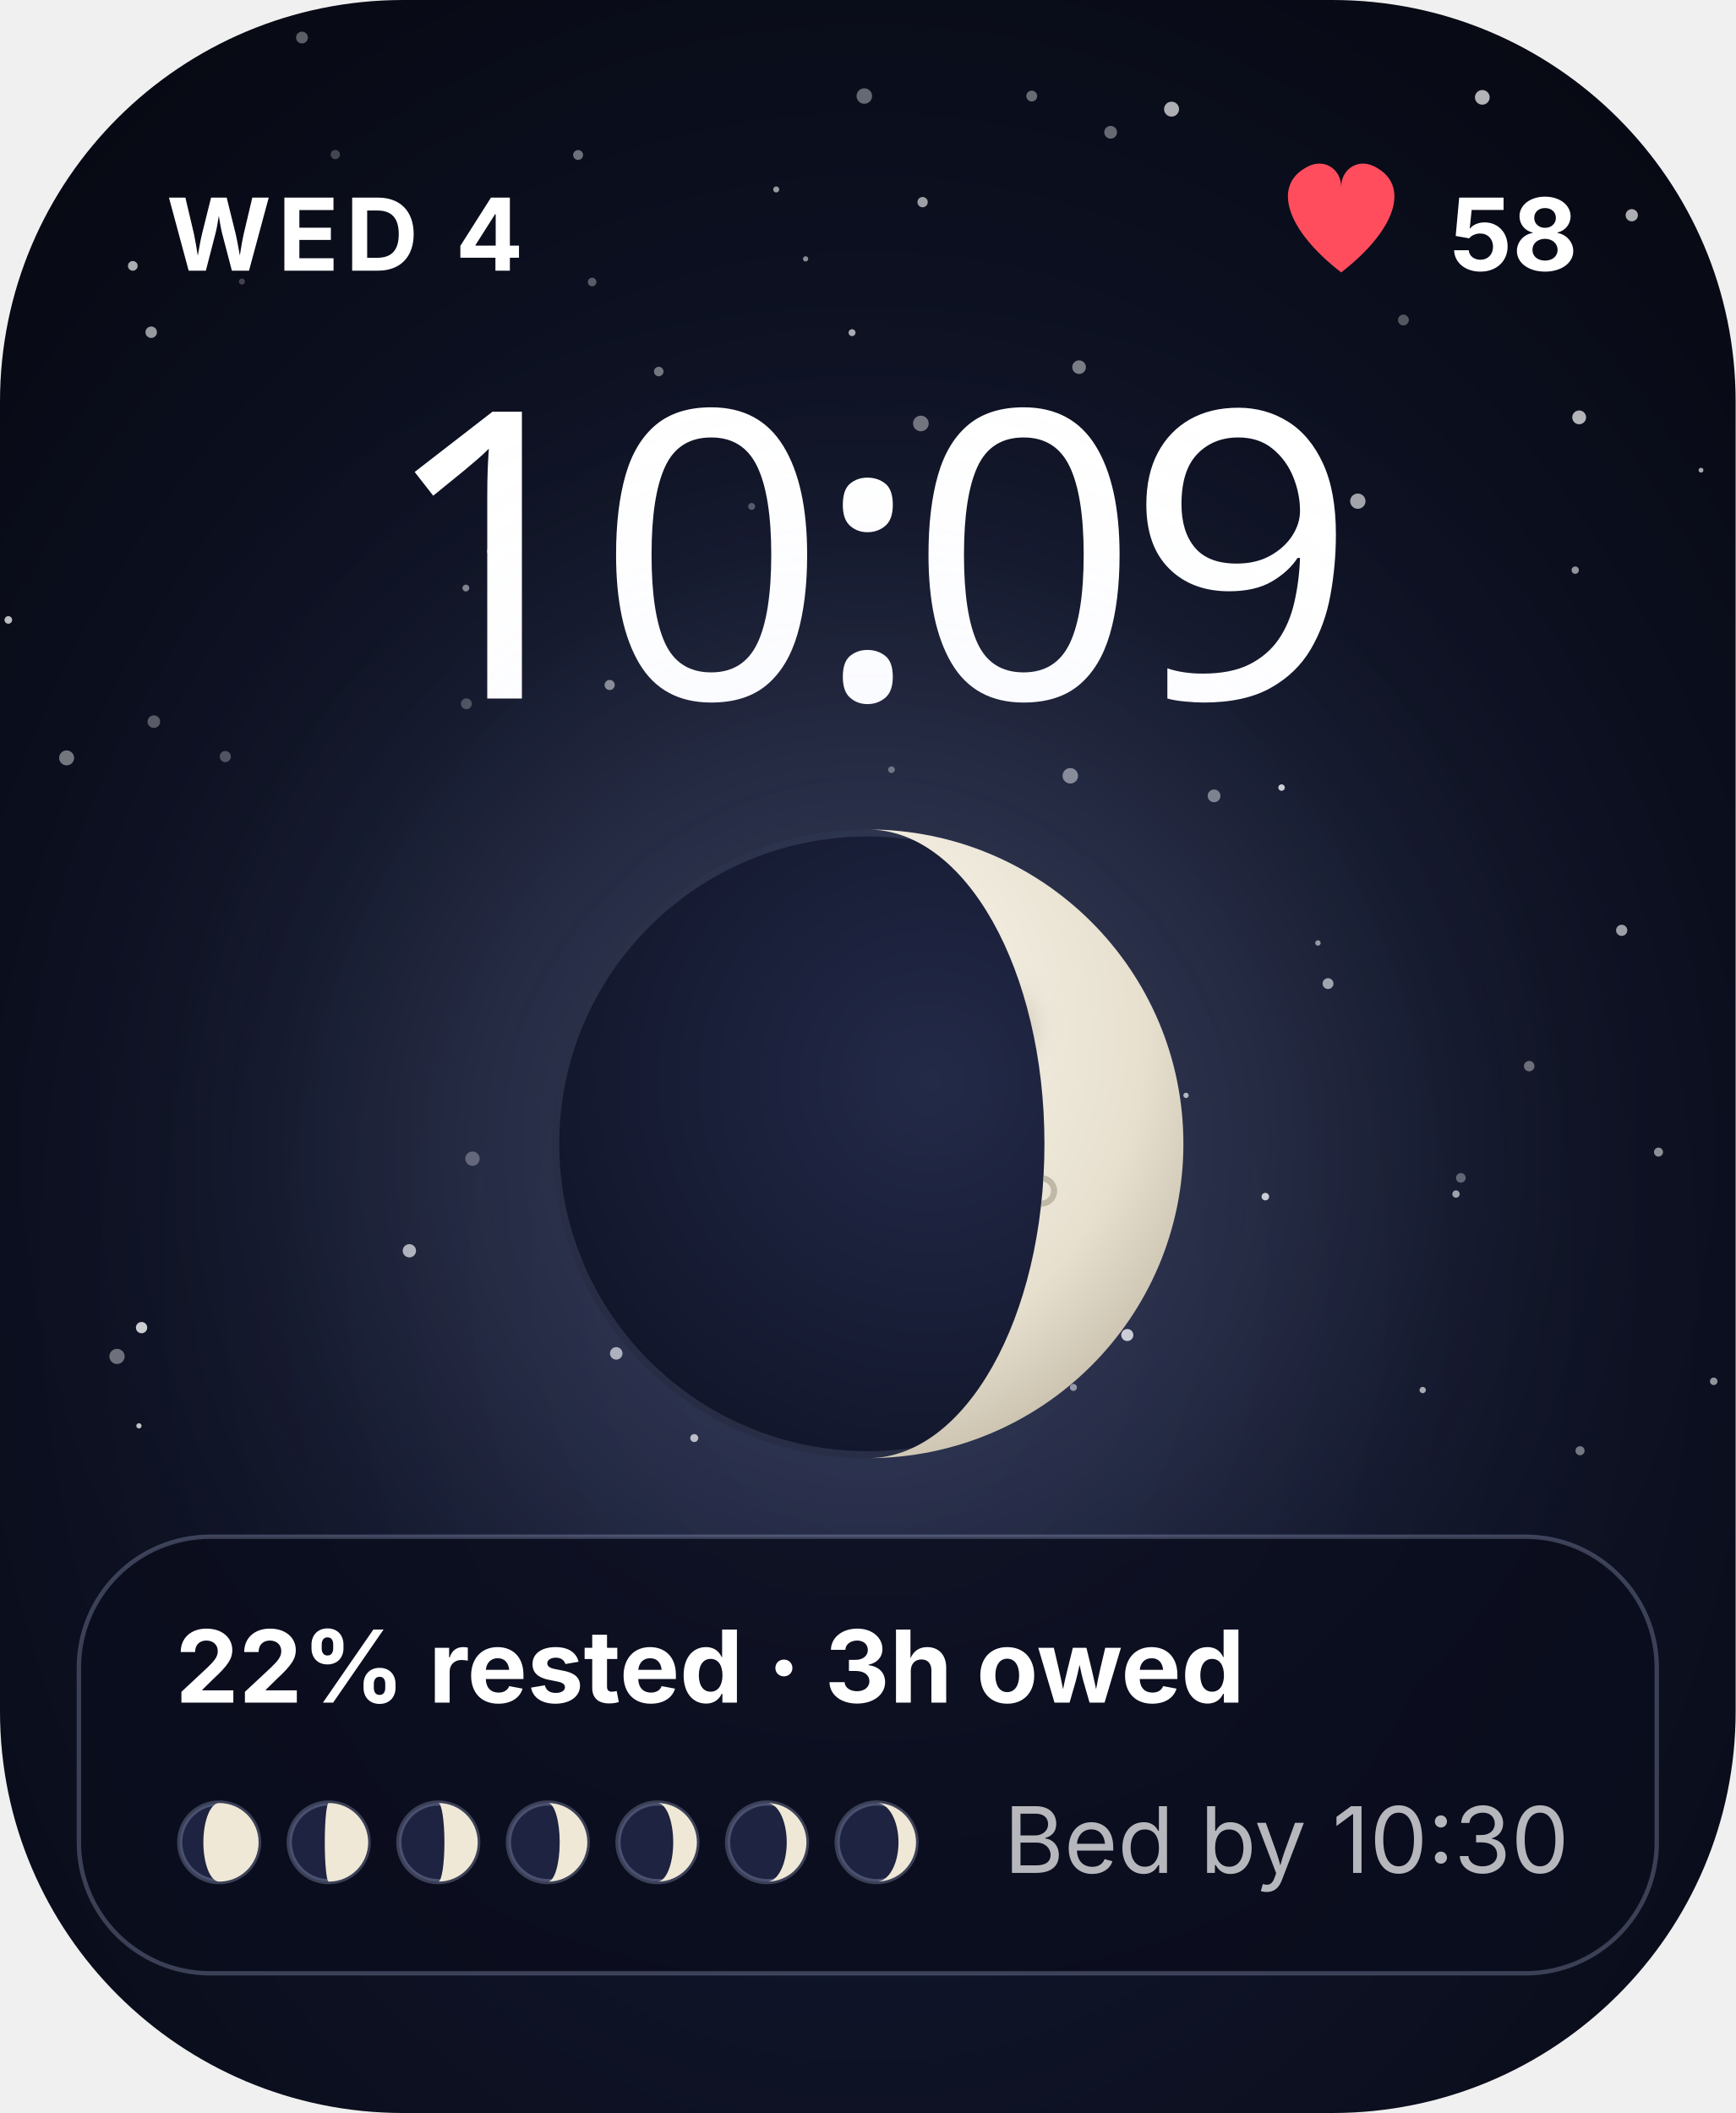
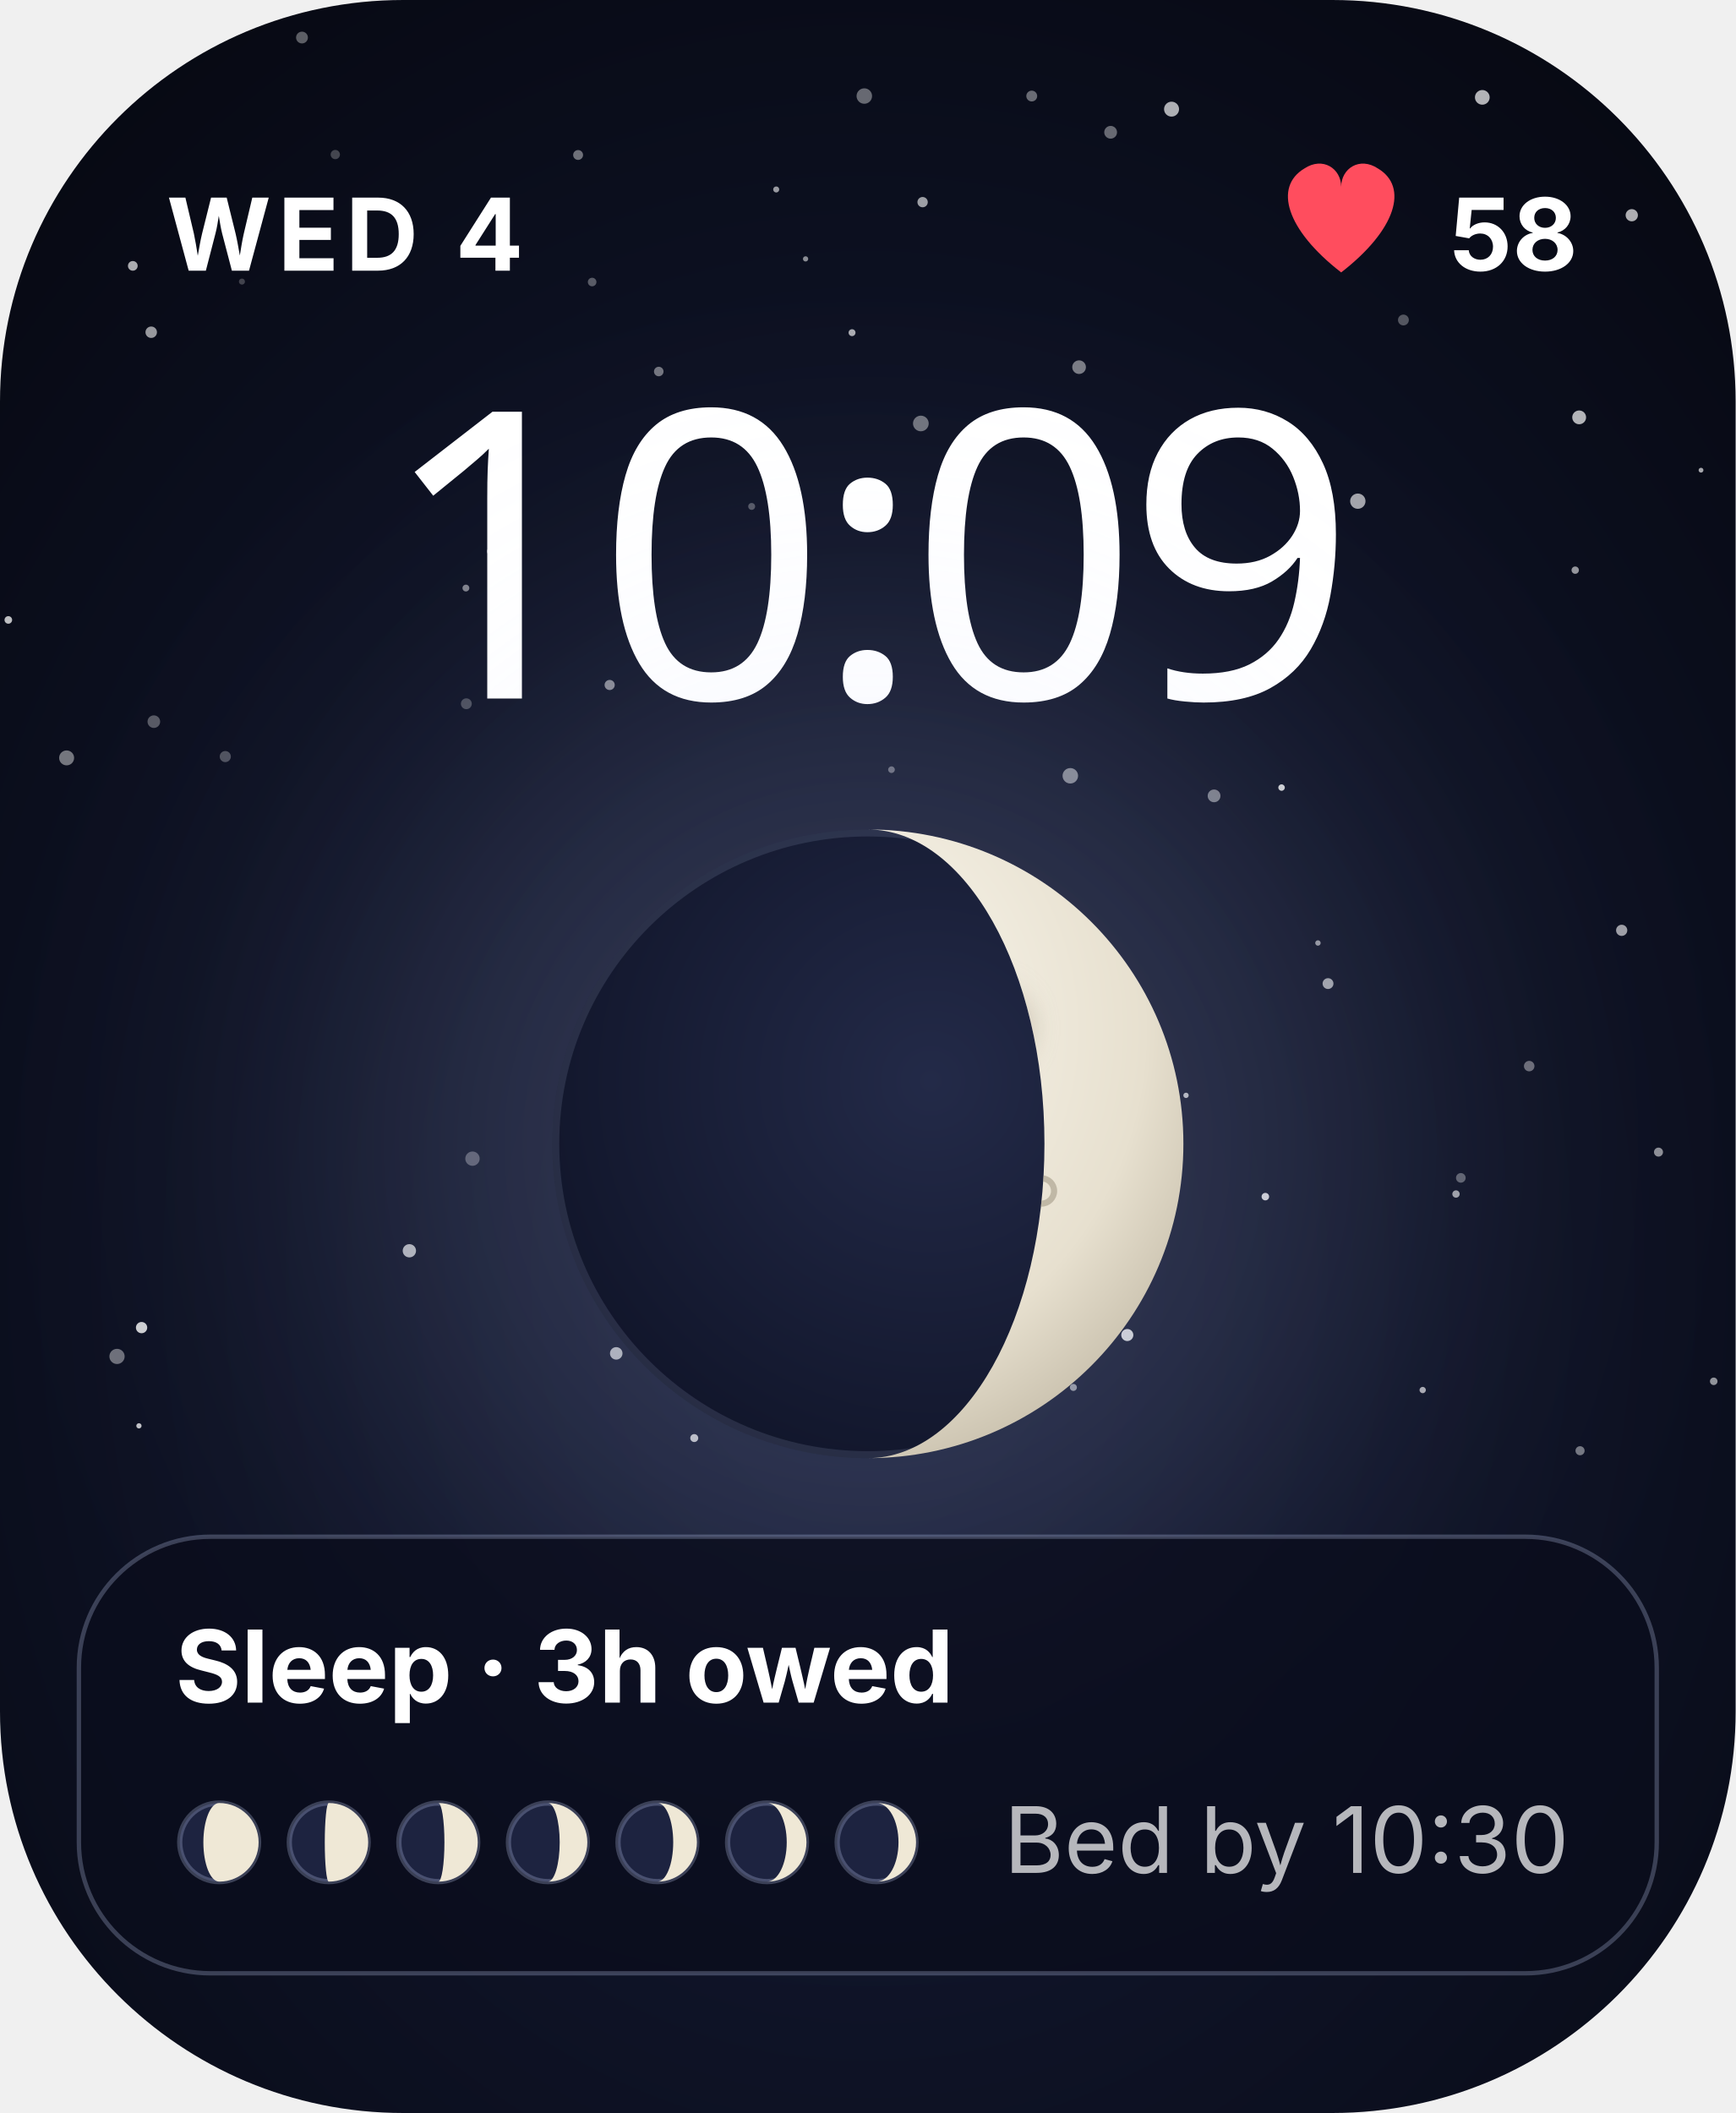
<svg xmlns="http://www.w3.org/2000/svg" width="368" height="448" preserveAspectRatio="none" viewBox="0 0 396 484">
  <defs>
    <clipPath id="restmoonaltc">
      <rect width="396" height="484" rx="92" />
    </clipPath>
    <filter id="restmoonaltb" x="-60%" y="-60%" width="220%" height="220%">
      <feGaussianBlur stdDeviation="40" />
    </filter>
    <filter id="restmoonalts" x="-60%" y="-60%" width="220%" height="220%">
      <feGaussianBlur stdDeviation="6" />
    </filter>
  </defs>
  <g clip-path="url(#restmoonaltc)">
    <defs>
      <radialGradient id="restmoonaltbg" cx=".5" cy=".6" r=".85">
        <stop offset="0" stop-color="#161d3a" />
        <stop offset="1" stop-color="#04050b" />
      </radialGradient>
    </defs>
    <rect width="396" height="484" fill="url(#restmoonaltbg)" />
    <circle cx="309.8" cy="114.8" r="1.75" fill="#fff" opacity="0.62" />
    <circle cx="338.2" cy="22.3" r="1.68" fill="#fff" opacity="0.69" />
    <circle cx="253.4" cy="30.3" r="1.46" fill="#fff" opacity="0.38" />
    <circle cx="31.7" cy="326.6" r="0.60" fill="#fff" opacity="0.75" />
    <circle cx="197.2" cy="22.0" r="1.77" fill="#fff" opacity="0.38" />
    <circle cx="320.2" cy="73.3" r="1.24" fill="#fff" opacity="0.30" />
    <circle cx="292.4" cy="180.4" r="0.74" fill="#fff" opacity="0.79" />
    <circle cx="35.1" cy="165.3" r="1.44" fill="#fff" opacity="0.31" />
    <circle cx="171.5" cy="116.0" r="0.79" fill="#fff" opacity="0.29" />
    <circle cx="390.1" cy="32.5" r="0.74" fill="#fff" opacity="0.62" />
    <circle cx="359.4" cy="130.6" r="0.84" fill="#fff" opacity="0.56" />
    <circle cx="190.7" cy="313.6" r="0.59" fill="#fff" opacity="0.61" />
    <circle cx="139.1" cy="156.9" r="1.16" fill="#fff" opacity="0.49" />
    <circle cx="194.4" cy="76.2" r="0.79" fill="#fff" opacity="0.65" />
    <circle cx="30.3" cy="60.9" r="1.11" fill="#fff" opacity="0.66" />
    <circle cx="360.5" cy="332.3" r="1.04" fill="#fff" opacity="0.43" />
    <circle cx="116.3" cy="114.3" r="0.50" fill="#fff" opacity="0.41" />
    <circle cx="135.1" cy="64.6" r="0.98" fill="#fff" opacity="0.32" />
    <circle cx="244.2" cy="177.7" r="1.77" fill="#fff" opacity="0.47" />
    <circle cx="235.4" cy="22.0" r="1.24" fill="#fff" opacity="0.39" />
    <circle cx="203.4" cy="176.3" r="0.76" fill="#fff" opacity="0.36" />
    <circle cx="112.2" cy="126.3" r="1.07" fill="#fff" opacity="0.62" />
    <circle cx="372.3" cy="49.3" r="1.40" fill="#fff" opacity="0.67" />
    <circle cx="378.4" cy="263.9" r="1.03" fill="#fff" opacity="0.53" />
    <circle cx="55.2" cy="64.5" r="0.69" fill="#fff" opacity="0.23" />
    <circle cx="277.0" cy="182.3" r="1.46" fill="#fff" opacity="0.44" />
    <circle cx="32.3" cy="304.1" r="1.29" fill="#fff" opacity="0.79" />
    <circle cx="391.0" cy="316.4" r="0.86" fill="#fff" opacity="0.55" />
    <circle cx="210.5" cy="46.3" r="1.18" fill="#fff" opacity="0.60" />
    <circle cx="158.4" cy="329.4" r="0.91" fill="#fff" opacity="0.70" />
    <circle cx="236.6" cy="249.8" r="1.07" fill="#fff" opacity="0.74" />
    <circle cx="177.1" cy="43.4" r="0.69" fill="#fff" opacity="0.58" />
    <circle cx="183.8" cy="59.3" r="0.60" fill="#fff" opacity="0.52" />
    <circle cx="1.9" cy="142.0" r="0.87" fill="#fff" opacity="0.73" />
    <circle cx="288.7" cy="274.1" r="0.86" fill="#fff" opacity="0.78" />
    <circle cx="131.9" cy="35.5" r="1.13" fill="#fff" opacity="0.41" />
    <circle cx="93.4" cy="286.5" r="1.52" fill="#fff" opacity="0.66" />
    <circle cx="324.6" cy="318.4" r="0.72" fill="#fff" opacity="0.63" />
    <circle cx="388.1" cy="107.7" r="0.55" fill="#fff" opacity="0.64" />
    <circle cx="106.4" cy="161.2" r="1.24" fill="#fff" opacity="0.25" />
    <circle cx="34.5" cy="76.1" r="1.31" fill="#fff" opacity="0.58" />
    <circle cx="210.1" cy="97.0" r="1.79" fill="#fff" opacity="0.41" />
    <circle cx="150.3" cy="85.1" r="1.09" fill="#fff" opacity="0.42" />
    <circle cx="270.6" cy="250.9" r="0.61" fill="#fff" opacity="0.67" />
    <circle cx="303.0" cy="225.3" r="1.24" fill="#fff" opacity="0.59" />
    <circle cx="246.2" cy="84.1" r="1.56" fill="#fff" opacity="0.45" />
    <circle cx="243.1" cy="267.4" r="1.68" fill="#fff" opacity="0.70" />
    <circle cx="51.4" cy="173.3" r="1.27" fill="#fff" opacity="0.28" />
    <circle cx="181.5" cy="211.6" r="0.89" fill="#fff" opacity="0.39" />
    <circle cx="230.4" cy="246.1" r="0.91" fill="#fff" opacity="0.45" />
    <circle cx="68.9" cy="8.6" r="1.35" fill="#fff" opacity="0.34" />
    <circle cx="107.8" cy="265.4" r="1.64" fill="#fff" opacity="0.30" />
    <circle cx="370.0" cy="213.1" r="1.28" fill="#fff" opacity="0.60" />
    <circle cx="244.9" cy="317.8" r="0.80" fill="#fff" opacity="0.52" />
    <circle cx="262.4" cy="283.8" r="0.81" fill="#fff" opacity="0.78" />
    <circle cx="333.3" cy="269.8" r="1.10" fill="#fff" opacity="0.33" />
    <circle cx="141.1" cy="245.5" r="1.19" fill="#fff" opacity="0.64" />
    <circle cx="332.2" cy="273.5" r="0.84" fill="#fff" opacity="0.59" />
    <circle cx="181.7" cy="194.5" r="1.43" fill="#fff" opacity="0.62" />
    <circle cx="106.3" cy="134.7" r="0.78" fill="#fff" opacity="0.47" />
    <circle cx="233.2" cy="215.1" r="1.23" fill="#fff" opacity="0.63" />
    <circle cx="15.2" cy="173.6" r="1.71" fill="#fff" opacity="0.43" />
    <circle cx="140.6" cy="310.0" r="1.43" fill="#fff" opacity="0.64" />
    <circle cx="348.9" cy="244.2" r="1.20" fill="#fff" opacity="0.38" />
    <circle cx="76.5" cy="35.4" r="1.06" fill="#fff" opacity="0.24" />
    <circle cx="360.3" cy="95.6" r="1.58" fill="#fff" opacity="0.69" />
    <circle cx="257.2" cy="305.8" r="1.38" fill="#fff" opacity="0.78" />
    <circle cx="300.7" cy="216.0" r="0.62" fill="#fff" opacity="0.54" />
    <circle cx="26.7" cy="310.7" r="1.74" fill="#fff" opacity="0.40" />
    <circle cx="267.3" cy="25.0" r="1.71" fill="#fff" opacity="0.67" />
    <text x="38" y="62" text-anchor="start" font-family="Inter" font-size="23" font-weight="700" fill="#fff" letter-spacing="1.5">WED 4</text>
    <path transform="translate(306 54) scale(1.4)" fill="#ff4d5e" d="M0 6 C -9 -1 -11 -8 -6 -11 C -3 -13 0 -11 0 -8 C 0 -11 3 -13 6 -11 C 11 -8 9 -1 0 6Z" />
    <text x="360" y="62" text-anchor="end" font-family="Inter" font-size="23" font-weight="700" fill="#fff">58</text>
    <text x="198" y="160" text-anchor="middle" font-family="Inter Tight" font-size="92" font-weight="300" fill="#fff" letter-spacing="-3">10:09</text>
    <defs>
      <radialGradient id="restmoonaltm" cx=".38" cy=".32" r=".8">
        <stop offset="0" stop-color="#fffdf6" />
        <stop offset=".7" stop-color="#e7e0cf" />
        <stop offset="1" stop-color="#bfb6a2" />
      </radialGradient>
      <radialGradient id="restmoonaltdk" cx=".6" cy=".4" r=".8">
        <stop offset="0" stop-color="#232a48" />
        <stop offset="1" stop-color="#0d1124" />
      </radialGradient>
      <clipPath id="restmoonaltlit">
        <path d="M198 190 A 72 72 0 0 1 198 334 A 40.3 72 0 0 0 198 190 Z" />
      </clipPath>
      <filter id="restmoonaltmb" x="-20%" y="-20%" width="140%" height="140%">
        <feGaussianBlur stdDeviation="3" />
      </filter>
    </defs>
    <circle cx="198" cy="262" r="118" fill="#cfd8ff" opacity="0.15" filter="url(#restmoonaltb)" />
    <circle cx="198" cy="262" r="72" fill="url(#restmoonaltdk)" />
    <circle cx="198" cy="262" r="71.2" fill="none" stroke="#cfd8ff" stroke-opacity=".12" stroke-width="1.6" />
    <g clip-path="url(#restmoonaltlit)">
      <circle cx="198" cy="262" r="72" fill="url(#restmoonaltm)" />
      <ellipse cx="177.8" cy="247.6" rx="24.5" ry="15.8" transform="rotate(-20 177.8 247.6)" fill="#a89f8b" opacity=".38" filter="url(#restmoonaltmb)" />
      <ellipse cx="211.0" cy="265.6" rx="21.6" ry="14.4" transform="rotate(30 211.0 265.6)" fill="#a89f8b" opacity=".38" filter="url(#restmoonaltmb)" />
      <ellipse cx="194.4" cy="292.2" rx="15.8" ry="10.1" transform="rotate(0 194.4 292.2)" fill="#a89f8b" opacity=".38" filter="url(#restmoonaltmb)" />
      <ellipse cx="225.4" cy="234.6" rx="11.5" ry="8.6" transform="rotate(10 225.4 234.6)" fill="#a89f8b" opacity=".38" filter="url(#restmoonaltmb)" />
      <circle cx="219.6" cy="298.0" r="4.3" fill="none" stroke="#9c937f" stroke-opacity=".55" stroke-width="1.4" />
      <circle cx="167.8" cy="275.0" r="3.2" fill="none" stroke="#9c937f" stroke-opacity=".55" stroke-width="1.4" />
      <circle cx="201.6" cy="222.4" r="3.6" fill="none" stroke="#9c937f" stroke-opacity=".55" stroke-width="1.4" />
      <circle cx="237.6" cy="272.8" r="2.9" fill="none" stroke="#9c937f" stroke-opacity=".55" stroke-width="1.4" />
    </g>
    <rect x="18" y="352" width="360" height="100" rx="30" fill="#0a0d1c" fill-opacity=".82" stroke="#cfd8ff" stroke-opacity=".25" />
-     <text x="40" y="390" text-anchor="start" font-family="Inter" font-size="23" font-weight="700" fill="#fff">22% rested · 3h owed</text>
+     <text x="40" y="390" text-anchor="start" font-family="Inter" font-size="23" font-weight="700" fill="#fff">Sleep · 3h owed</text>
    <circle cx="50" cy="422" r="9" fill="#1d2340" stroke="#cfd8ff" stroke-opacity="0.25" stroke-width="1.2" />
    <path d="M50 413 A 9 9 0 0 1 50 431 A 3.6 9 0 0 1 50 413 Z" fill="#efe8d6" />
    <circle cx="75" cy="422" r="9" fill="#1d2340" stroke="#cfd8ff" stroke-opacity="0.25" stroke-width="1.2" />
    <path d="M75 413 A 9 9 0 0 1 75 431 A 0.9 9 0 0 1 75 413 Z" fill="#efe8d6" />
    <circle cx="100" cy="422" r="9" fill="#1d2340" stroke="#cfd8ff" stroke-opacity="0.25" stroke-width="1.2" />
    <path d="M100 413 A 9 9 0 0 1 100 431 A 1.4 9 0 0 0 100 413 Z" fill="#efe8d6" />
    <circle cx="125" cy="422" r="9" fill="#1d2340" stroke="#cfd8ff" stroke-opacity="0.25" stroke-width="1.2" />
    <path d="M125 413 A 9 9 0 0 1 125 431 A 2.7 9 0 0 0 125 413 Z" fill="#efe8d6" />
    <circle cx="150" cy="422" r="9" fill="#1d2340" stroke="#cfd8ff" stroke-opacity="0.25" stroke-width="1.2" />
    <path d="M150 413 A 9 9 0 0 1 150 431 A 3.6 9 0 0 0 150 413 Z" fill="#efe8d6" />
    <circle cx="175" cy="422" r="9" fill="#1d2340" stroke="#cfd8ff" stroke-opacity="0.25" stroke-width="1.2" />
    <path d="M175 413 A 9 9 0 0 1 175 431 A 4.5 9 0 0 0 175 413 Z" fill="#efe8d6" />
    <circle cx="200" cy="422" r="9" fill="#1d2340" stroke="#cfd8ff" stroke-opacity="0.25" stroke-width="1.2" />
    <path d="M200 413 A 9 9 0 0 1 200 431 A 5.0 9 0 0 0 200 413 Z" fill="#efe8d6" />
    <text x="358" y="429" text-anchor="end" font-family="Inter" font-size="21" font-weight="400" fill="#fff" opacity=".7">Bed by 10:30</text>
  </g>
</svg>
